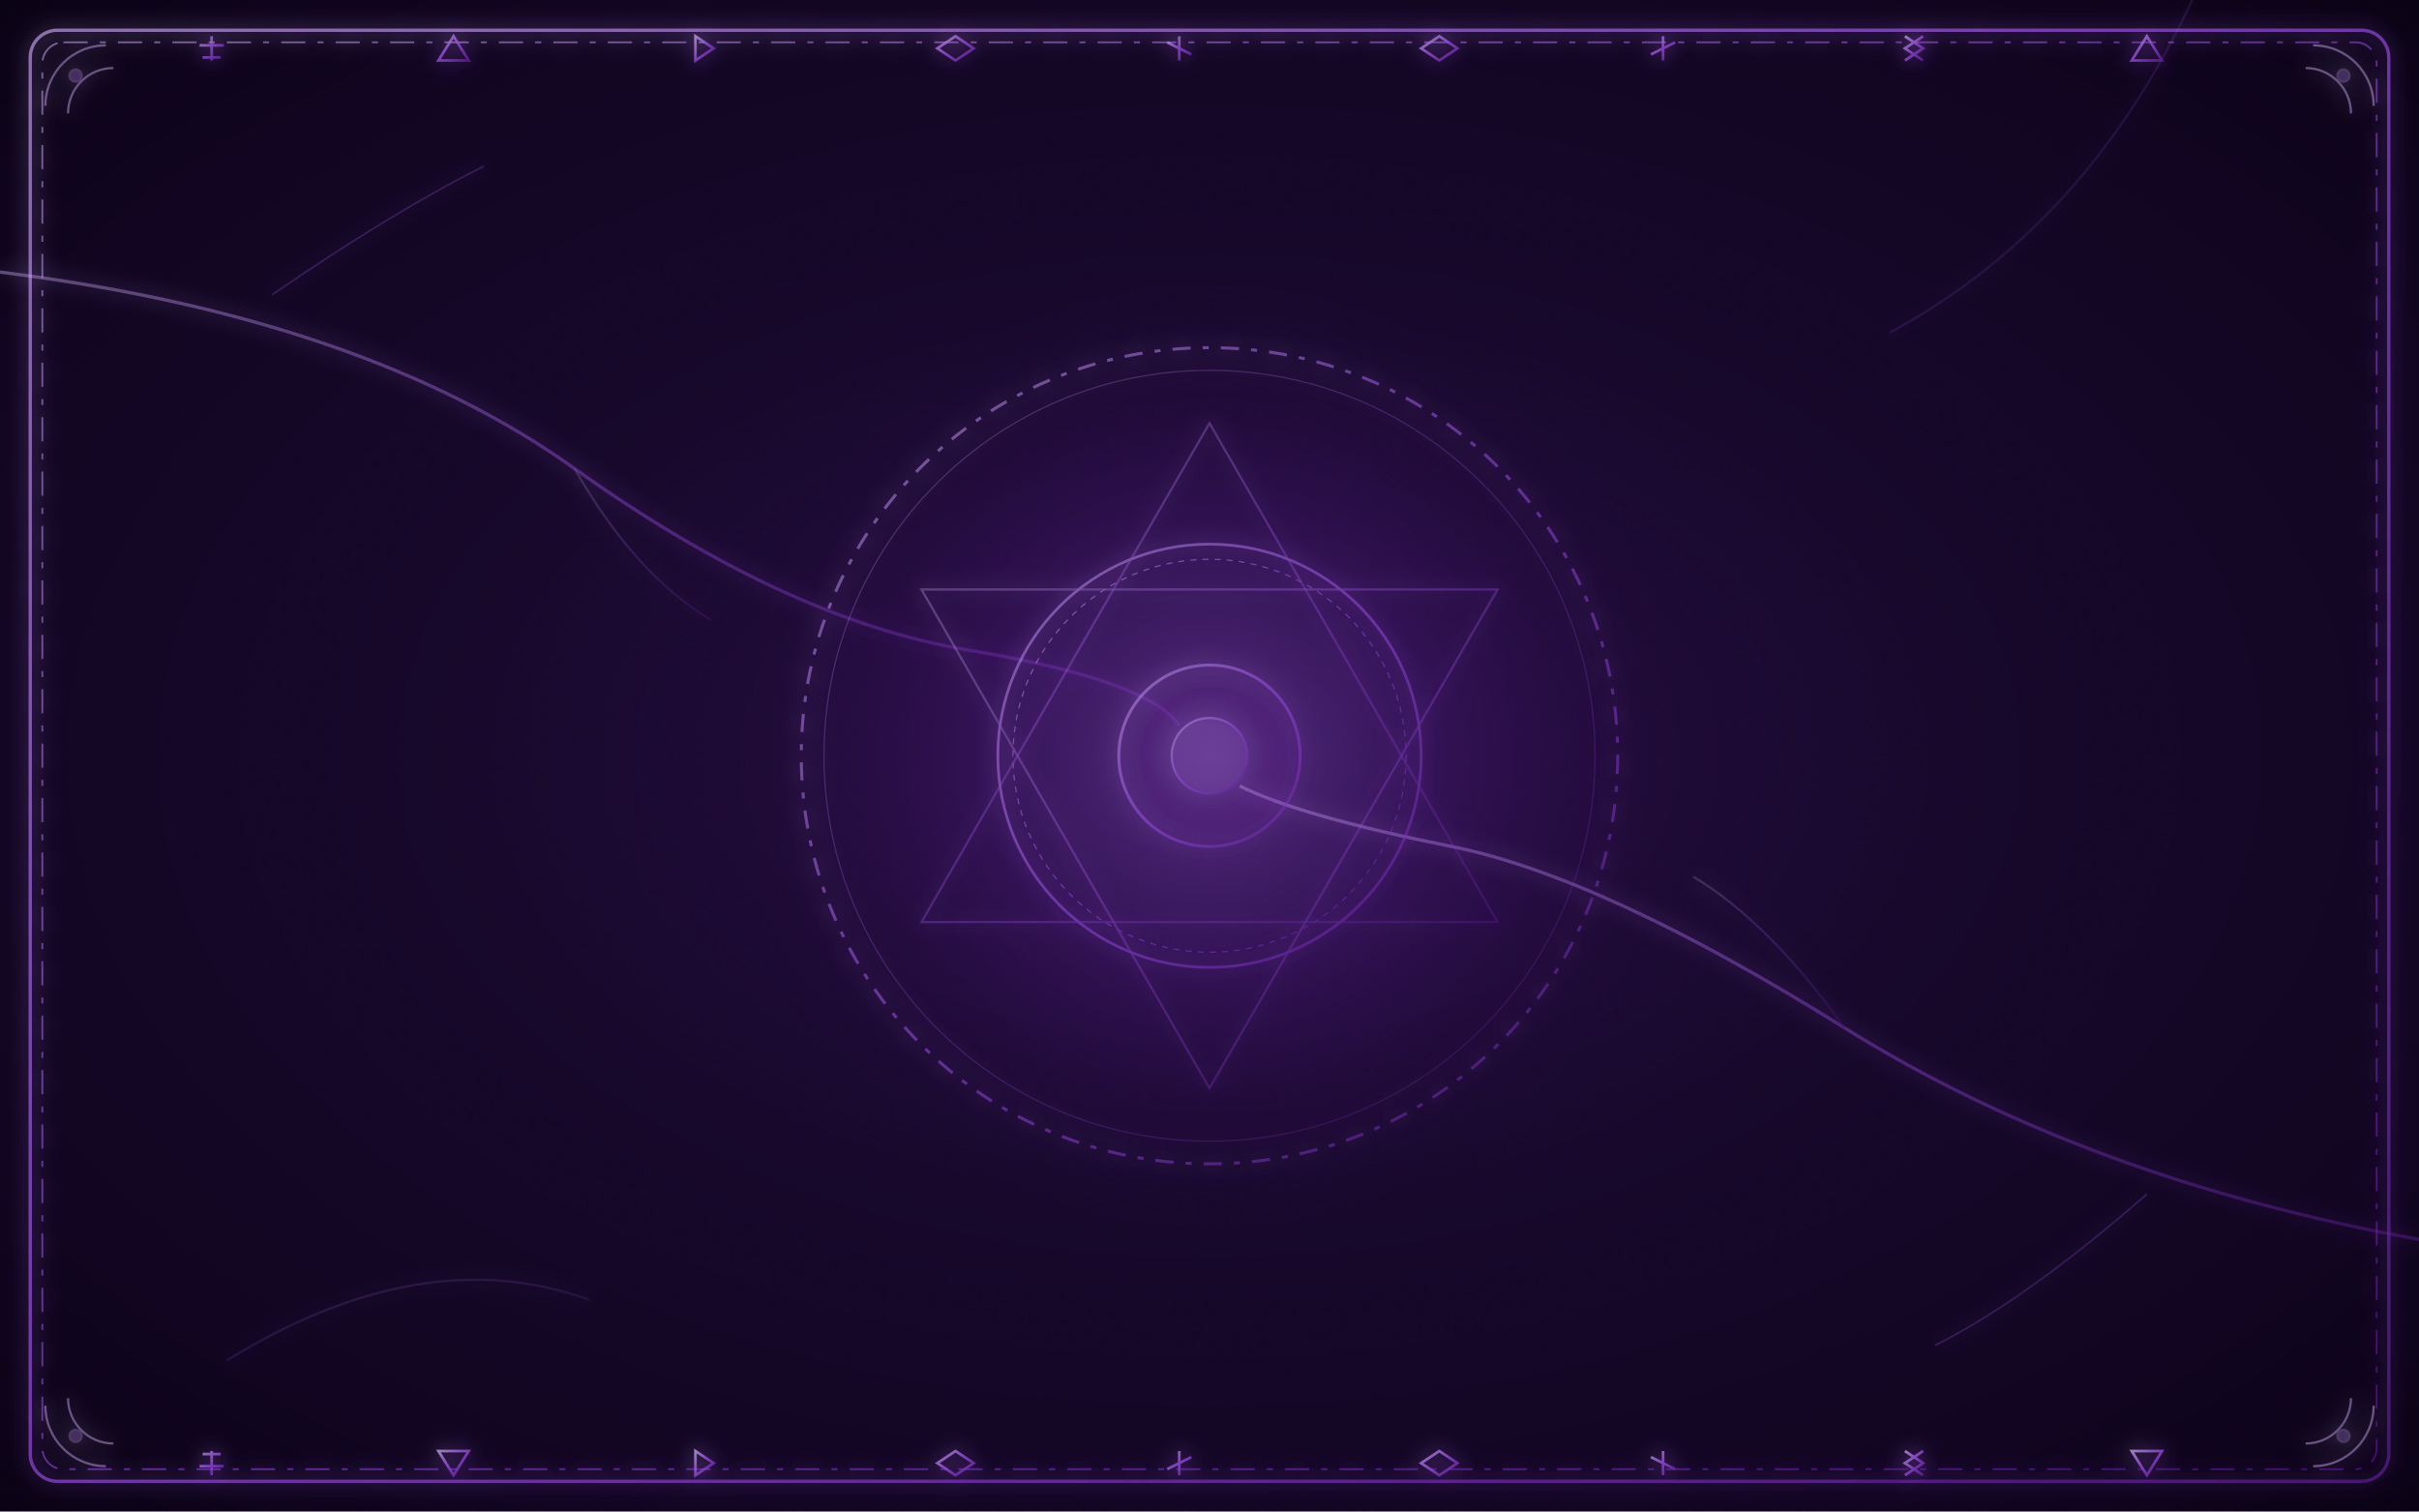
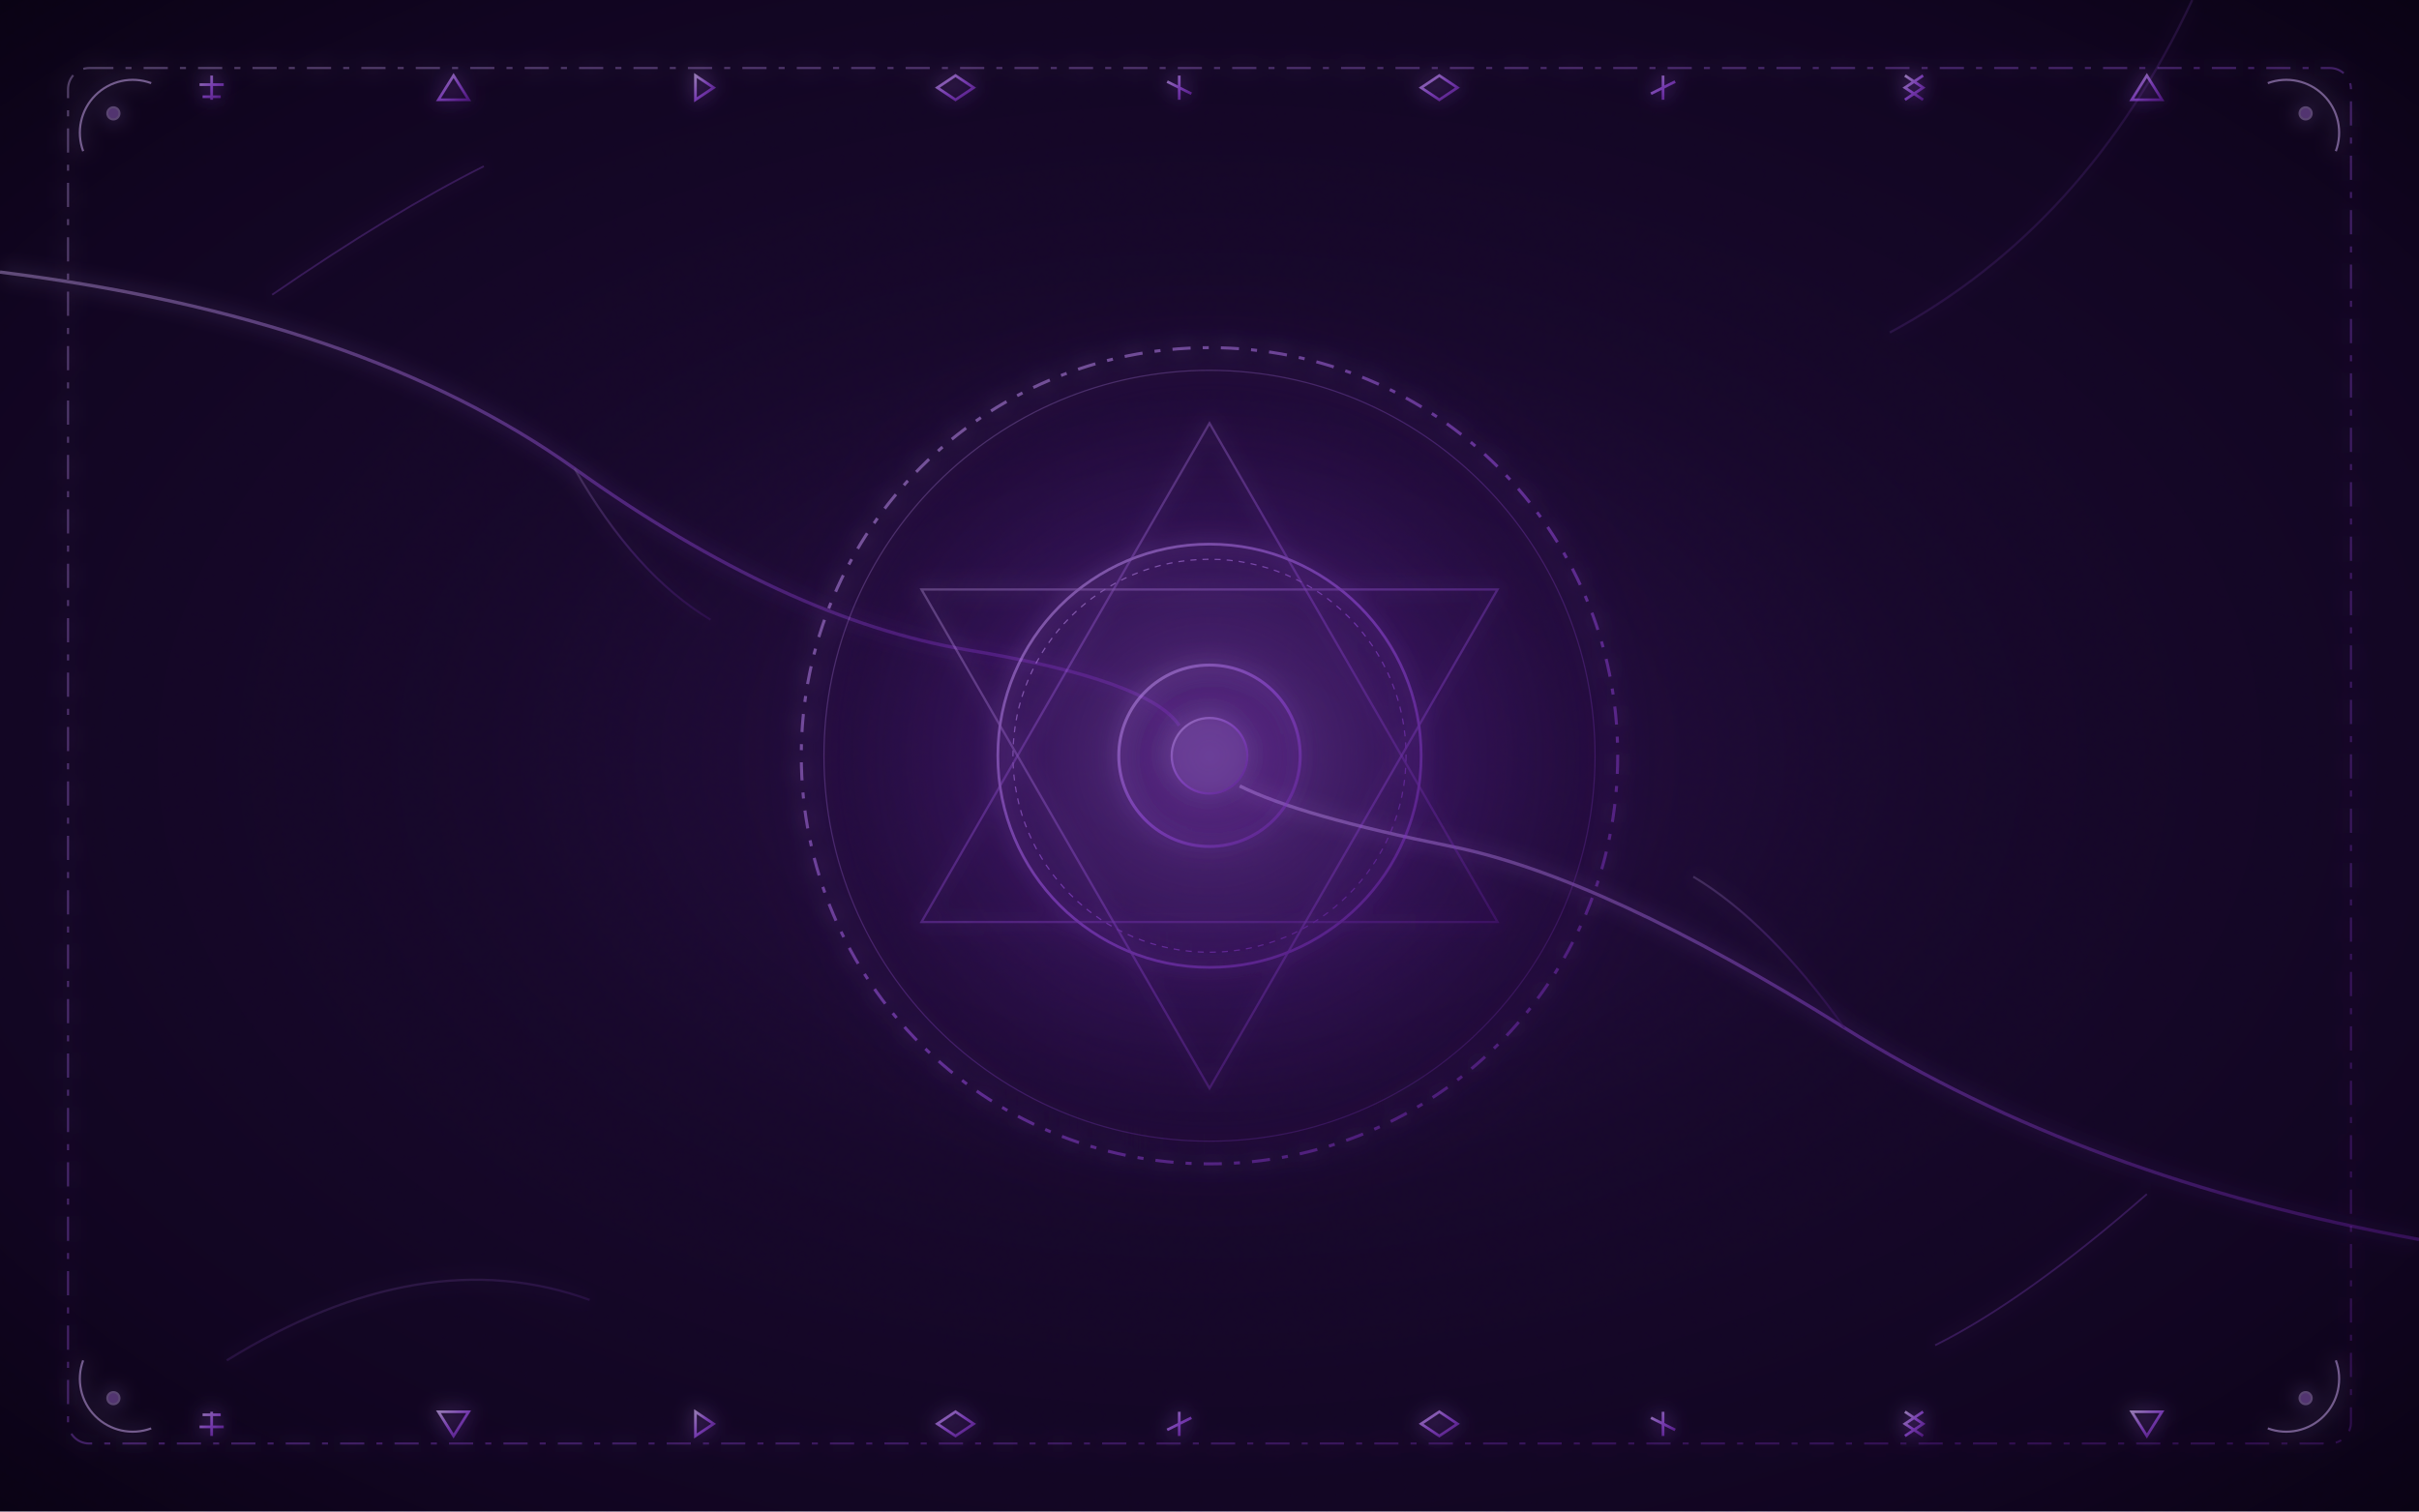
<svg xmlns="http://www.w3.org/2000/svg" width="100%" height="100%" viewBox="0 0 1600 1000" preserveAspectRatio="none">
  <defs>
    <filter id="slateStone" x="0%" y="0%" width="100%" height="100%">
      <feTurbulence type="fractalNoise" baseFrequency="0.22 0.22" numOctaves="4" result="noise" />
      <feColorMatrix type="matrix" values="0 0 0 0 0.18   0 0 0 0 0.08   0 0 0 0 0.32  0 0 0 0.28 0" />
    </filter>
    <filter id="amethystGlow" x="-20%" y="-20%" width="140%" height="140%">
      <feGaussianBlur stdDeviation="6" result="blur" />
      <feMerge>
        <feMergeNode in="blur" />
        <feMergeNode in="SourceGraphic" />
      </feMerge>
    </filter>
    <radialGradient id="amethystBg" cx="50%" cy="50%" r="75%">
      <stop offset="0%" stop-color="#2a1045" />
      <stop offset="40%" stop-color="#18092b" />
      <stop offset="75%" stop-color="#110520" />
      <stop offset="100%" stop-color="#080210" />
    </radialGradient>
    <linearGradient id="crystalVeinGrad" x1="0%" y1="0%" x2="100%" y2="100%">
      <stop offset="0%" stop-color="#d8b4fe" />
      <stop offset="50%" stop-color="#a855f7" />
      <stop offset="100%" stop-color="#6b21a8" />
    </linearGradient>
    <radialGradient id="runeCenterGlow" cx="50%" cy="50%" r="50%">
      <stop offset="0%" stop-color="#c084fc" stop-opacity="0.3" />
      <stop offset="50%" stop-color="#9333ea" stop-opacity="0.12" />
      <stop offset="100%" stop-color="#3b0764" stop-opacity="0" />
    </radialGradient>
  </defs>
  <rect width="1600" height="1000" fill="url(#amethystBg)" />
  <rect width="1600" height="1000" filter="url(#slateStone)" style="mix-blend-mode: overlay;" />
  <g stroke="url(#crystalVeinGrad)" fill="none" opacity="0.4" filter="url(#amethystGlow)">
    <path d="M 0,180 Q 240,210 380,310 T 640,430 T 780,480" stroke-width="2.2" />
    <path d="M 180,195 Q 260,140 320,110" stroke-width="1.2" opacity="0.6" />
    <path d="M 380,310 Q 420,380 470,410" stroke-width="1.4" opacity="0.5" />
    <path d="M 1600,820 Q 1380,780 1220,680 T 960,560 T 820,520" stroke-width="2.2" />
    <path d="M 1420,790 Q 1340,860 1280,890" stroke-width="1.2" opacity="0.6" />
    <path d="M 1220,680 Q 1170,610 1120,580" stroke-width="1.4" opacity="0.5" />
    <path d="M 1450,0 Q 1380,150 1250,220" stroke-width="1.5" opacity="0.35" />
    <path d="M 150,900 Q 280,820 390,860" stroke-width="1.5" opacity="0.35" />
  </g>
  <circle cx="800" cy="500" r="320" fill="url(#runeCenterGlow)" />
  <g transform="translate(800, 500)" stroke="url(#crystalVeinGrad)" fill="none" opacity="0.5" filter="url(#amethystGlow)">
    <circle r="270" stroke-width="2" stroke-dasharray="12 8 4 8" />
    <circle r="255" stroke-width="0.8" opacity="0.5" />
    <polygon points="0,-220 190.5,110 -190.5,110" stroke-width="1.5" opacity="0.6" />
    <polygon points="0,220 190.5,-110 -190.5,-110" stroke-width="1.5" opacity="0.6" />
    <circle r="140" stroke-width="1.8" />
    <circle r="130" stroke-width="0.8" stroke-dasharray="4 4" />
    <circle r="60" stroke-width="2" fill="#7e22ce" fill-opacity="0.08" />
    <circle r="25" stroke-width="1.5" fill="#c084fc" fill-opacity="0.2" />
  </g>
-   <g stroke="url(#crystalVeinGrad)" fill="none" opacity="0.85" filter="url(#amethystGlow)">
-     <rect x="20" y="20" width="1560" height="960" rx="18" stroke-width="2.2" opacity="0.7" />
-     <rect x="28" y="28" width="1544" height="944" rx="14" stroke-width="1.2" stroke-dasharray="16 8 4 8" opacity="0.6" />
-     <g transform="translate(140, 24)" stroke-width="1.8" opacity="0.8">
+   <g stroke="url(#crystalVeinGrad)" fill="none" opacity="0.8" filter="url(#amethystGlow)">
+     <rect x="45" y="45" width="1510" height="910" rx="14" stroke-width="1.4" opacity="0.4" stroke-dasharray="16 8 4 8" />
+     <g transform="translate(140, 50)" stroke-width="1.8" opacity="0.8">
      <path d="M 0,0 L 0,16 M -8,6 L 8,6 M -6,14 L 6,14" />
      <path d="M 160,0 L 170,16 L 150,16 Z" />
      <path d="M 320,0 L 320,16 L 332,8 Z" />
      <path d="M 480,8 L 492,0 L 504,8 L 492,16 Z" />
      <path d="M 640,0 L 640,16 M 632,4 L 648,12" />
      <path d="M 800,8 L 812,0 L 824,8 L 812,16 Z" />
      <path d="M 960,0 L 960,16 M 952,12 L 968,4" />
      <path d="M 1120,0 L 1132,8 L 1120,16 M 1132,0 L 1120,8 L 1132,16" />
      <path d="M 1280,0 L 1290,16 L 1270,16 Z" />
    </g>
-     <g transform="translate(140, 960)" stroke-width="1.8" opacity="0.8">
+     <g transform="translate(140, 934)" stroke-width="1.8" opacity="0.8">
      <path d="M 0,16 L 0,0 M -8,10 L 8,10 M -6,2 L 6,2" />
      <path d="M 160,16 L 170,0 L 150,0 Z" />
      <path d="M 320,16 L 320,0 L 332,8 Z" />
      <path d="M 480,8 L 492,16 L 504,8 L 492,0 Z" />
      <path d="M 640,16 L 640,0 M 632,12 L 648,4" />
      <path d="M 800,8 L 812,16 L 824,8 L 812,0 Z" />
      <path d="M 960,16 L 960,0 M 952,4 L 968,12" />
      <path d="M 1120,16 L 1132,8 L 1120,0 M 1132,16 L 1120,8 L 1132,0" />
      <path d="M 1280,16 L 1290,0 L 1270,0 Z" />
    </g>
  </g>
-   <g fill="none" stroke="#d8b4fe" stroke-width="1.5" opacity="0.45" filter="url(#amethystGlow)">
-     <path d="M 30,70 A 40,40 0 0,1 70,30 M 45,75 A 30,30 0 0,1 75,45" />
-     <circle cx="50" cy="50" r="4" fill="#c084fc" opacity="0.6" />
-     <path d="M 1570,70 A 40,40 0 0,0 1530,30 M 1555,75 A 30,30 0 0,0 1525,45" />
-     <circle cx="1550" cy="50" r="4" fill="#c084fc" opacity="0.6" />
-     <path d="M 30,930 A 40,40 0 0,0 70,970 M 45,925 A 30,30 0 0,0 75,955" />
-     <circle cx="50" cy="950" r="4" fill="#c084fc" opacity="0.6" />
-     <path d="M 1570,930 A 40,40 0 0,1 1530,970 M 1555,925 A 30,30 0 0,1 1525,955" />
-     <circle cx="1550" cy="950" r="4" fill="#c084fc" opacity="0.6" />
+   <g fill="none" stroke="#d8b4fe" stroke-width="1.4" opacity="0.5" filter="url(#amethystGlow)">
+     <path d="M 55,100 A 35,35 0 0,1 100,55" />
+     <circle cx="75" cy="75" r="4" fill="#c084fc" opacity="0.7" />
+     <path d="M 1545,100 A 35,35 0 0,0 1500,55" />
+     <circle cx="1525" cy="75" r="4" fill="#c084fc" opacity="0.7" />
+     <path d="M 55,900 A 35,35 0 0,0 100,945" />
+     <circle cx="75" cy="925" r="4" fill="#c084fc" opacity="0.7" />
+     <path d="M 1545,900 A 35,35 0 0,1 1500,945" />
+     <circle cx="1525" cy="925" r="4" fill="#c084fc" opacity="0.7" />
  </g>
</svg>
